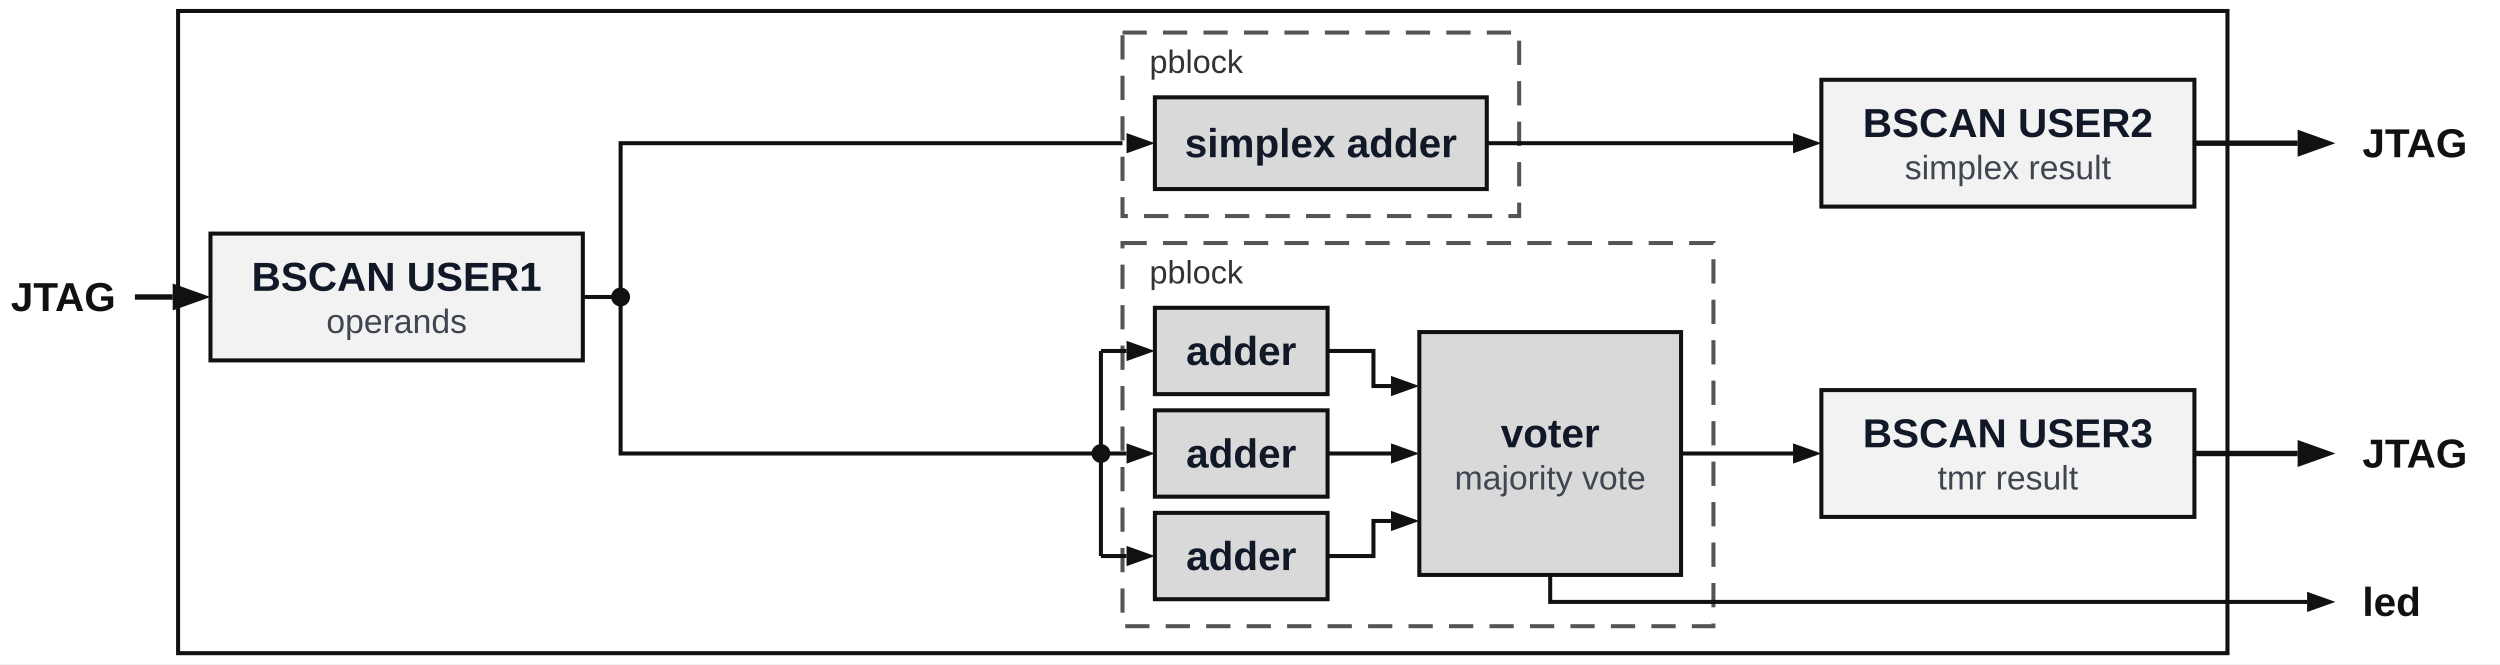
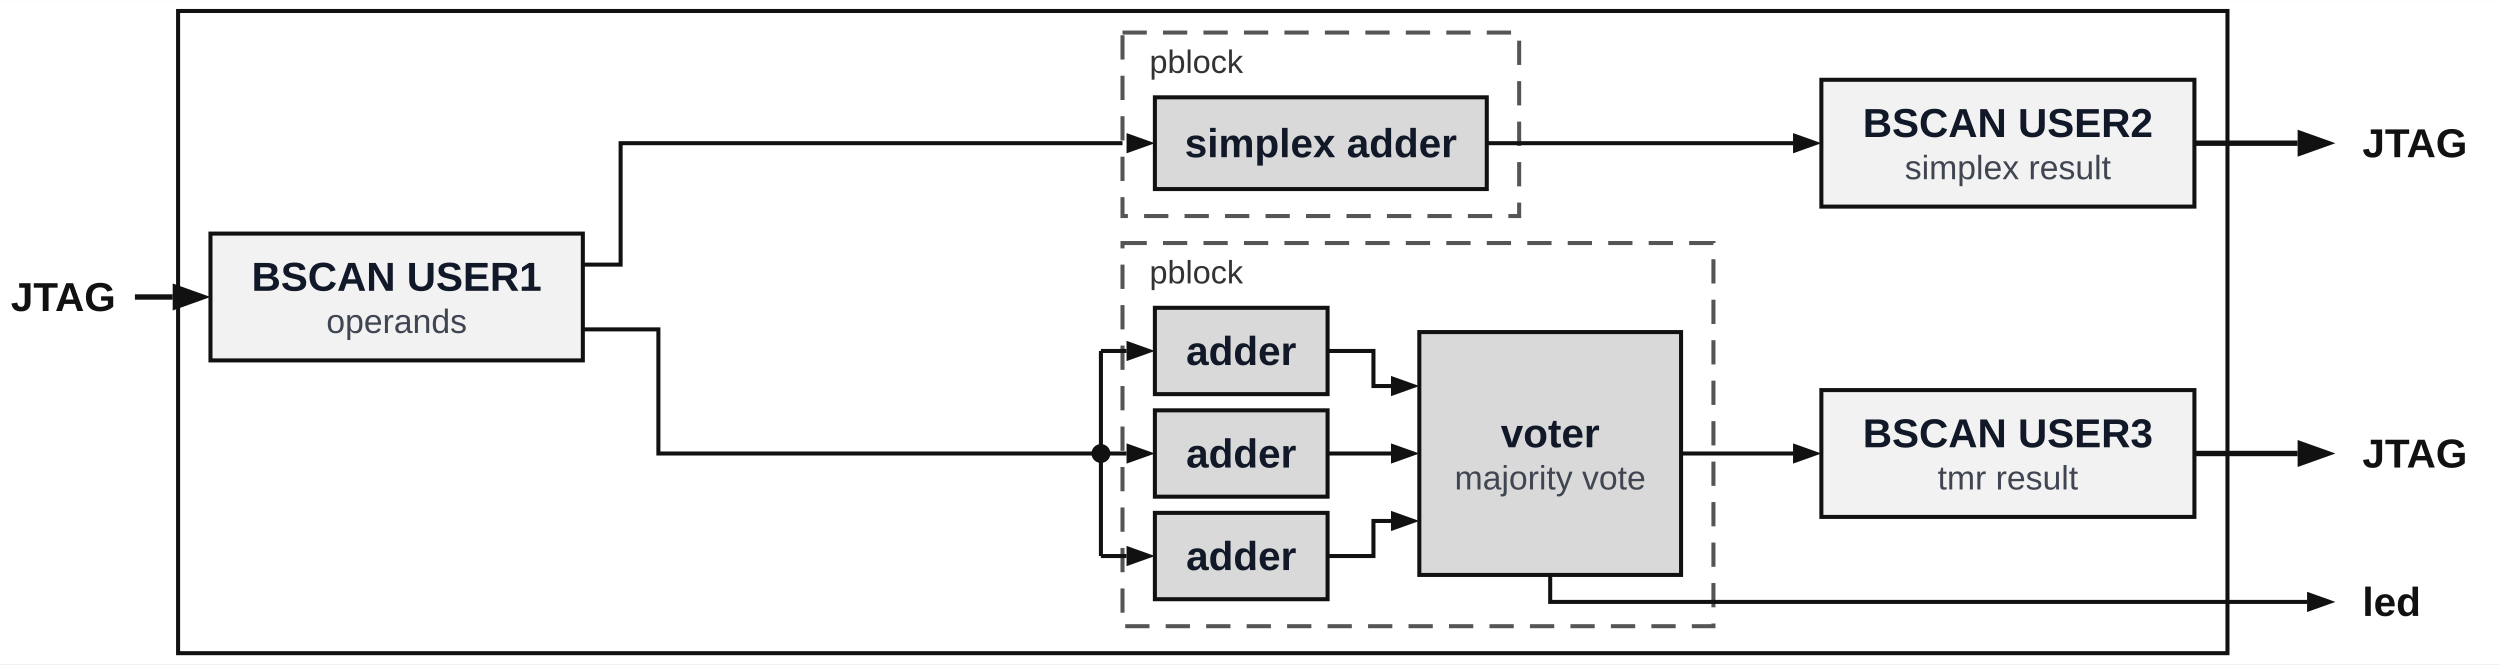
<svg xmlns="http://www.w3.org/2000/svg" width="862" height="229" viewBox="0 0 926.5 246" font-family="Ubuntu, 'Liberation Sans', Arial, Helvetica, sans-serif">
  <rect width="926.5" height="246" fill="#ffffff" />
  <rect x="66" y="4" width="759.5" height="238" fill="#FFFFFF" stroke="#111111" stroke-width="1.5" />
  <text x="4" y="110.0" font-size="15" font-weight="700" fill="#111111" text-anchor="start" dominant-baseline="central">JTAG</text>
  <rect x="78" y="86.5" width="138" height="47.0" fill="#F2F2F2" stroke="#111111" stroke-width="1.5" />
  <text x="147" y="102.5" font-size="15" font-weight="700" fill="#111827" text-anchor="middle" dominant-baseline="central">BSCAN USER1</text>
  <text x="147" y="119.0" font-size="12.5" font-weight="400" fill="#3F4651" text-anchor="middle" dominant-baseline="central">operands</text>
  <path d="M50,110 L64,110.0" fill="none" stroke="#111111" stroke-width="2" stroke-linejoin="miter" />
  <polygon points="78,110 64,115.0 64,105.0" fill="#111111" />
-   <path d="M216,110 L230,110" fill="none" stroke="#111111" stroke-width="1.5" stroke-linejoin="miter" />
-   <circle cx="230" cy="110" r="3.5" fill="#111111" />
-   <path d="M230,110 L230,53 L417.5,53.0" fill="none" stroke="#111111" stroke-width="1.5" stroke-linejoin="miter" />
-   <path d="M230,110 L230,168 L408,168.0" fill="none" stroke="#111111" stroke-width="1.5" stroke-linejoin="miter" />
+   <path d="M216,98 L230,98 L230,53 L417.5,53.0" fill="none" stroke="#111111" stroke-width="1.5" stroke-linejoin="miter" />
+   <path d="M216,122 L244,122 L244,168 L408,168.0" fill="none" stroke="#111111" stroke-width="1.5" stroke-linejoin="miter" />
  <rect x="416" y="12" width="147" height="68" fill="#FFFFFF" stroke="#555555" stroke-width="1.5" stroke-dasharray="9 6" />
  <text x="426" y="22.8" font-size="12" font-weight="400" fill="#333333" text-anchor="start" dominant-baseline="central">pblock</text>
  <rect x="428" y="36.0" width="123" height="34" fill="#D9D9D9" stroke="#111111" stroke-width="1.5" />
  <text x="489.5" y="53.0" font-size="15" font-weight="700" fill="#111827" text-anchor="middle" dominant-baseline="central">simplex adder</text>
  <polygon points="428,53 417.5,56.75 417.5,49.25" fill="#111111" />
  <rect x="416" y="90" width="219" height="142" fill="#FFFFFF" stroke="#555555" stroke-width="1.5" stroke-dasharray="9 6" />
  <text x="426" y="100.8" font-size="12" font-weight="400" fill="#333333" text-anchor="start" dominant-baseline="central">pblock</text>
  <circle cx="408" cy="168" r="3.5" fill="#111111" />
  <path d="M408,130 L408,206" fill="none" stroke="#111111" stroke-width="1.5" stroke-linejoin="miter" />
  <rect x="428" y="114.0" width="64" height="32" fill="#D9D9D9" stroke="#111111" stroke-width="1.5" />
  <text x="460" y="130.0" font-size="15" font-weight="700" fill="#111827" text-anchor="middle" dominant-baseline="central">adder</text>
  <path d="M408,130 L417.5,130.0" fill="none" stroke="#111111" stroke-width="1.5" stroke-linejoin="miter" />
  <polygon points="428,130 417.5,133.75 417.5,126.25" fill="#111111" />
  <rect x="428" y="152.0" width="64" height="32" fill="#D9D9D9" stroke="#111111" stroke-width="1.5" />
  <text x="460" y="168.0" font-size="15" font-weight="700" fill="#111827" text-anchor="middle" dominant-baseline="central">adder</text>
  <path d="M408,168 L417.5,168.0" fill="none" stroke="#111111" stroke-width="1.5" stroke-linejoin="miter" />
  <polygon points="428,168 417.5,171.75 417.5,164.25" fill="#111111" />
  <rect x="428" y="190.0" width="64" height="32" fill="#D9D9D9" stroke="#111111" stroke-width="1.5" />
  <text x="460" y="206.0" font-size="15" font-weight="700" fill="#111827" text-anchor="middle" dominant-baseline="central">adder</text>
  <path d="M408,206 L417.5,206.0" fill="none" stroke="#111111" stroke-width="1.5" stroke-linejoin="miter" />
  <polygon points="428,206 417.5,209.75 417.5,202.25" fill="#111111" />
  <rect x="526" y="123.0" width="97" height="90" fill="#D9D9D9" stroke="#111111" stroke-width="1.5" />
  <text x="574.5" y="160.5" font-size="15" font-weight="700" fill="#111827" text-anchor="middle" dominant-baseline="central">voter</text>
  <text x="574.5" y="177.0" font-size="12.5" font-weight="400" fill="#3F4651" text-anchor="middle" dominant-baseline="central">majority vote</text>
  <path d="M492,130 L509,130 L509,143 L515.5,143.0" fill="none" stroke="#111111" stroke-width="1.5" stroke-linejoin="miter" />
  <polygon points="526,143 515.5,146.75 515.5,139.25" fill="#111111" />
  <path d="M492,168 L515.5,168.0" fill="none" stroke="#111111" stroke-width="1.5" stroke-linejoin="miter" />
  <polygon points="526,168 515.5,171.75 515.5,164.25" fill="#111111" />
  <path d="M492,206 L509,206 L509,193 L515.5,193.0" fill="none" stroke="#111111" stroke-width="1.5" stroke-linejoin="miter" />
  <polygon points="526,193 515.5,196.75 515.5,189.25" fill="#111111" />
  <rect x="675" y="29.5" width="138.25" height="47.0" fill="#F2F2F2" stroke="#111111" stroke-width="1.5" />
  <text x="744.12" y="45.5" font-size="15" font-weight="700" fill="#111827" text-anchor="middle" dominant-baseline="central">BSCAN USER2</text>
  <text x="744.12" y="62.0" font-size="12.5" font-weight="400" fill="#3F4651" text-anchor="middle" dominant-baseline="central">simplex result</text>
  <rect x="675" y="144.5" width="138.25" height="47.0" fill="#F2F2F2" stroke="#111111" stroke-width="1.5" />
  <text x="744.12" y="160.5" font-size="15" font-weight="700" fill="#111827" text-anchor="middle" dominant-baseline="central">BSCAN USER3</text>
  <text x="744.12" y="177.0" font-size="12.5" font-weight="400" fill="#3F4651" text-anchor="middle" dominant-baseline="central">tmr result</text>
  <path d="M551,53 L664.5,53.0" fill="none" stroke="#111111" stroke-width="1.5" stroke-linejoin="miter" />
  <polygon points="675,53 664.5,56.75 664.5,49.25" fill="#111111" />
  <path d="M623,168 L664.5,168.0" fill="none" stroke="#111111" stroke-width="1.5" stroke-linejoin="miter" />
  <polygon points="675,168 664.5,171.75 664.5,164.25" fill="#111111" />
  <path d="M813.25,53 L851.5,53.0" fill="none" stroke="#111111" stroke-width="2" stroke-linejoin="miter" />
  <polygon points="865.5,53 851.5,58.0 851.5,48.0" fill="#111111" />
  <path d="M813.25,168 L851.5,168.0" fill="none" stroke="#111111" stroke-width="2" stroke-linejoin="miter" />
  <polygon points="865.5,168 851.5,173.0 851.5,163.0" fill="#111111" />
  <text x="875.5" y="53.0" font-size="15" font-weight="700" fill="#111111" text-anchor="start" dominant-baseline="central">JTAG</text>
  <text x="875.5" y="168.0" font-size="15" font-weight="700" fill="#111111" text-anchor="start" dominant-baseline="central">JTAG</text>
  <path d="M574.5,213.0 L574.5,223 L855,223.0" fill="none" stroke="#111111" stroke-width="1.5" stroke-linejoin="miter" />
  <polygon points="865.5,223 855,226.75 855,219.25" fill="#111111" />
  <text x="875.5" y="223.0" font-size="15" font-weight="700" fill="#111111" text-anchor="start" dominant-baseline="central">led</text>
</svg>
